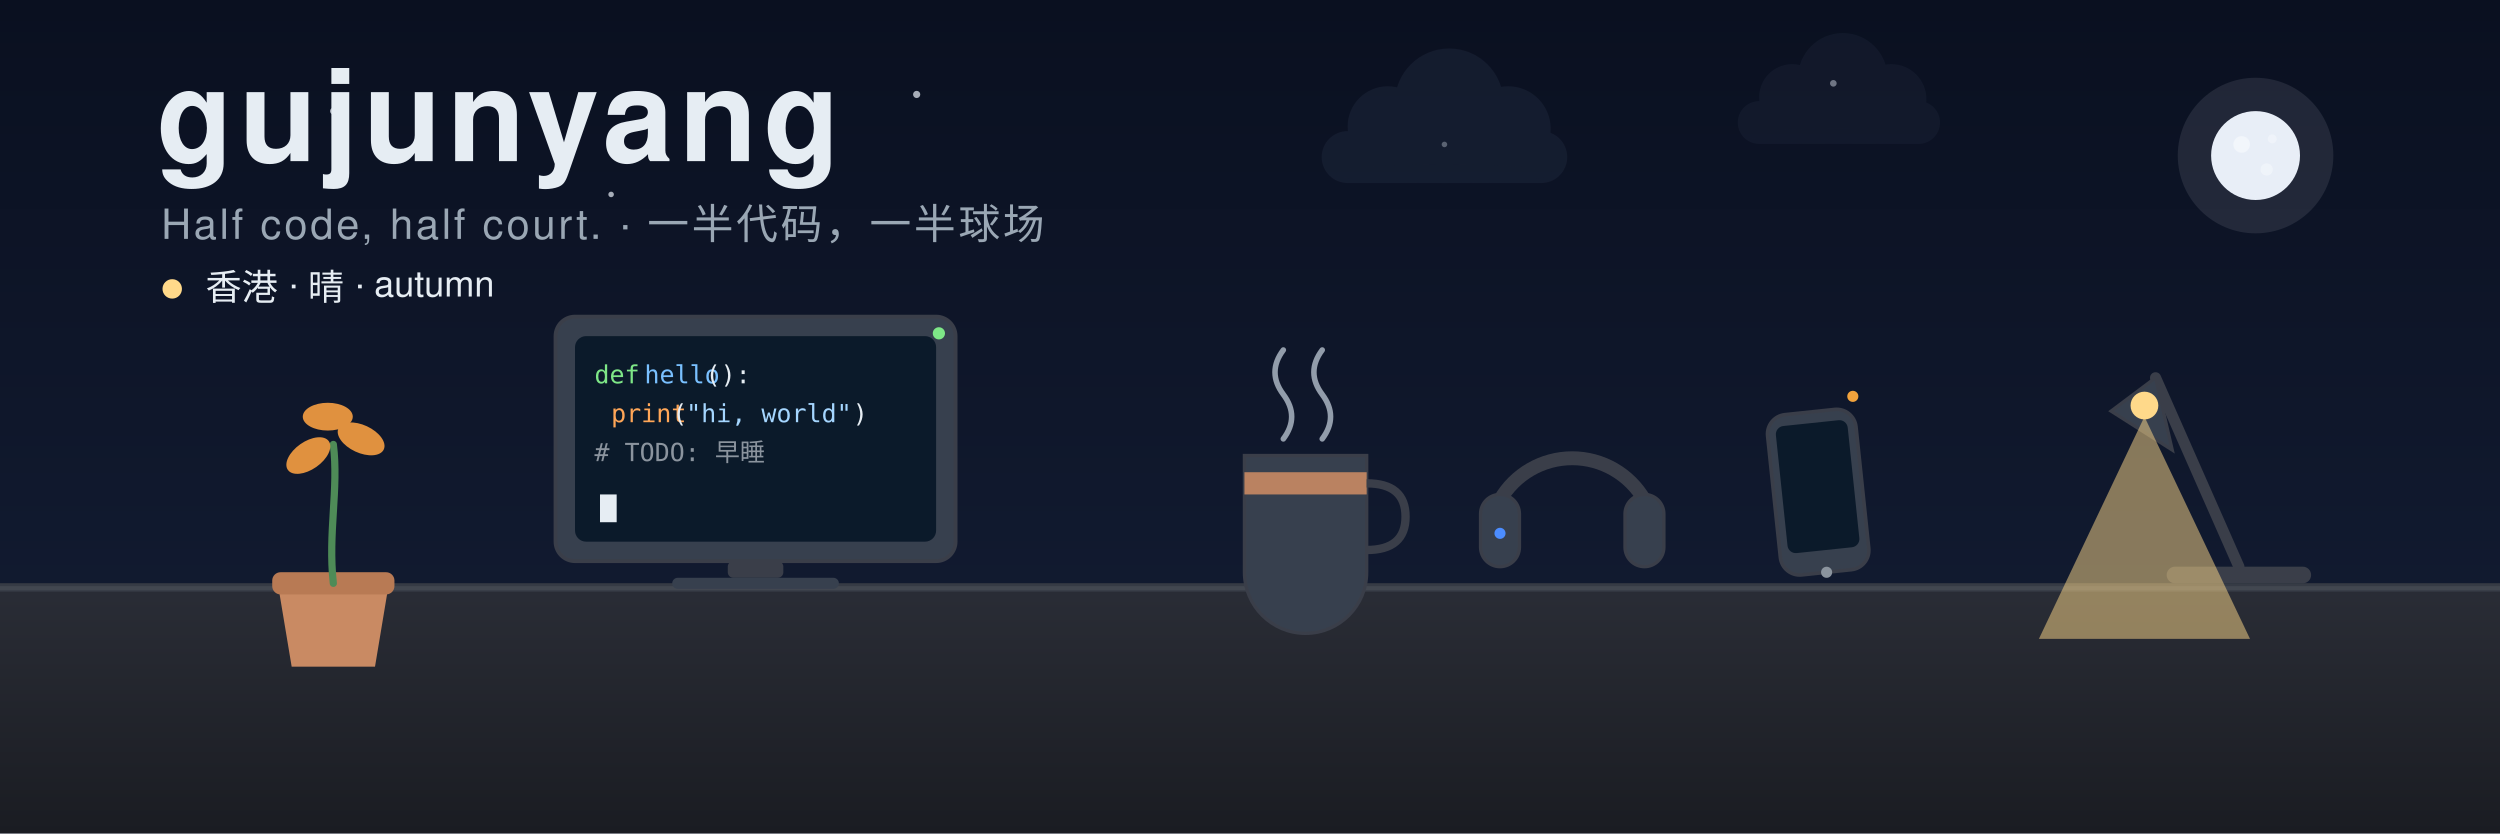
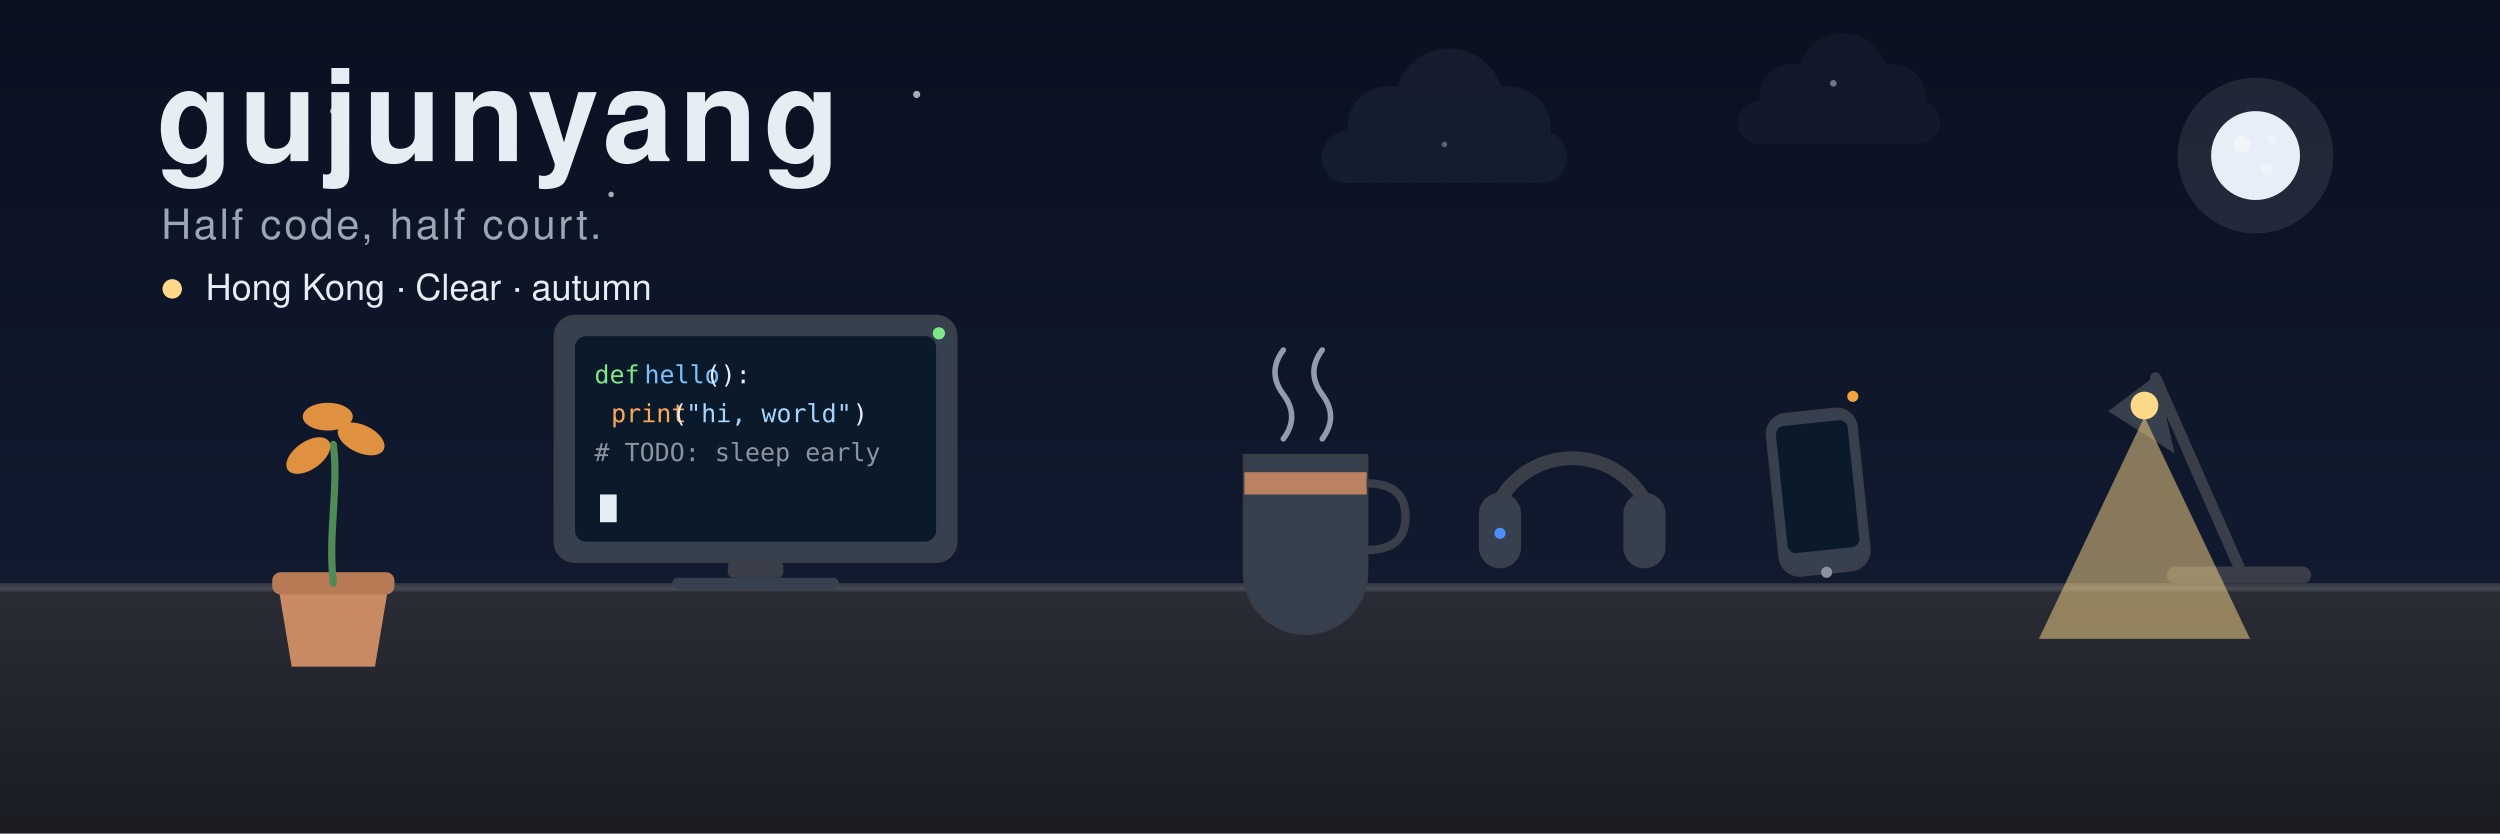
<svg xmlns="http://www.w3.org/2000/svg" viewBox="0 0 900 300" width="900" height="300" font-family="Segoe UI, Microsoft YaHei, PingFang SC, Hiragino Sans GB, Noto Sans SC, Helvetica, Arial, sans-serif">
  <defs>
    <linearGradient id="sky" x1="0" y1="0" x2="0" y2="1">
      <stop offset="0" stop-color="#0A1020" />
      <stop offset="1" stop-color="#141E36" />
    </linearGradient>
    <linearGradient id="desk" x1="0" y1="0" x2="0" y2="1">
      <stop offset="0" stop-color="#2A2D36" />
      <stop offset="1" stop-color="#1A1C22" />
    </linearGradient>
  </defs>
  <rect x="0" y="0" width="900" height="300" fill="url(#sky)" />
  <g transform="translate(812,56)">
    <circle r="28" fill="#E8EEF7" opacity="0.10">
      <animate attributeName="opacity" values="0.06;0.16;0.06" keyTimes="0;0.5;1" dur="7s" repeatCount="indefinite" />
    </circle>
    <circle r="16" fill="#E8EEF7" />
    <circle cx="-5" cy="-4" r="3" fill="#FBFDFF" opacity="0.5" />
    <circle cx="4" cy="5" r="2.2" fill="#FBFDFF" opacity="0.4" />
    <circle cx="6" cy="-6" r="1.6" fill="#FBFDFF" opacity="0.35" />
  </g>
  <g fill="#E8EEF7" opacity="0.7">
    <circle cx="120" cy="40" r="1.2" />
    <circle cx="220" cy="70" r="1.0" />
    <circle cx="330" cy="34" r="1.3" />
    <circle cx="520" cy="52" r="1.0" />
    <circle cx="660" cy="30" r="1.2" />
  </g>
  <g transform="translate(520,54)">
    <g opacity="0.55">
      <animateTransform attributeName="transform" type="translate" values="-30 0;30 3;-30 0" calcMode="spline" keySplines="0.4 0 0.6 1;0.4 0 0.6 1" keyTimes="0;0.5;1" dur="40s" begin="-8s" repeatCount="indefinite" />
      <g transform="scale(0.85)" fill="#1C2438">
        <rect x="-52" y="-8" width="104" height="22" rx="11" />
        <circle cx="-24" cy="-10" r="17" />
        <circle cx="2" cy="-20" r="23" />
        <circle cx="27" cy="-9" r="18" />
        <ellipse cx="0" cy="10" rx="46" ry="4" fill="#1C2438" opacity="0.4" />
      </g>
    </g>
  </g>
  <g transform="translate(662,42)">
    <g opacity="0.4">
      <animateTransform attributeName="transform" type="translate" values="-33 0;33 3;-33 0" calcMode="spline" keySplines="0.4 0 0.6 1;0.4 0 0.6 1" keyTimes="0;0.5;1" dur="52s" begin="-22s" repeatCount="indefinite" />
      <g transform="scale(0.7)" fill="#1C2438">
        <rect x="-52" y="-8" width="104" height="22" rx="11" />
        <circle cx="-24" cy="-10" r="17" />
        <circle cx="2" cy="-20" r="23" />
        <circle cx="27" cy="-9" r="18" />
        <ellipse cx="0" cy="10" rx="46" ry="4" fill="#1C2438" opacity="0.4" />
      </g>
    </g>
  </g>
  <rect x="0" y="210" width="900" height="90" fill="url(#desk)" />
  <rect x="0" y="210" width="900" height="3" fill="#3A3E49" opacity="0.8" />
  <rect x="0" y="211" width="900" height="1.5" fill="#FFFFFF" opacity="0.06" />
  <g transform="translate(806,210)">
    <rect x="-26" y="-6" width="52" height="6" rx="3" fill="#3A3E49" />
    <path d="M0 -6 L-30 -74" stroke="#3A3E49" stroke-width="4" stroke-linecap="round" />
    <path d="M-30 -74 l-16 12 l22 14 z" fill="#37404E" stroke="#3A3E49" stroke-width="1.2" />
    <circle cx="-34" cy="-64" r="5" fill="#FFD98A" />
    <path d="M-34 -60 L-72 20 L4 20 Z" fill="#FFD98A" opacity="0.5">
      <animate attributeName="opacity" values="0.5;0.56;0.5" dur="4s" repeatCount="indefinite" />
    </path>
  </g>
  <g transform="translate(120,210) scale(1.0)">
    <path d="M-20 0 H20 L15 30 H-15 Z" fill="#C98A63" />
    <rect x="-22" y="-4" width="44" height="8" rx="3" fill="#B87A54" />
    <path d="M0 0 C-2 -18 2 -34 0 -50" stroke="#4E8B57" stroke-width="2.6" fill="none" stroke-linecap="round" />
    <ellipse cx="-9" cy="-46" rx="9" ry="5" fill="#E0913F" transform="rotate(-35 -9 -46)" />
    <ellipse cx="10" cy="-52" rx="9" ry="5" fill="#E0913F" transform="rotate(25 10 -52)" />
    <ellipse cx="-2" cy="-60" rx="9" ry="5" fill="#E0913F" transform="rotate(0 -2 -60)" />
  </g>
  <g transform="translate(272,210)">
    <rect x="-72" y="-96" width="144" height="88" rx="7" fill="#37404E" stroke="#3A3E49" stroke-width="1.4" />
    <rect x="-65" y="-89" width="130" height="74" rx="4" fill="#0B1A2A" />
    <g font-family="Consolas, Menlo, monospace" font-size="9">
      <text x="-58" y="-72" fill="#7EE787">def</text>
      <text x="-40" y="-72" fill="#79C0FF">hello</text>
      <text x="-18" y="-72" fill="#E6EDF3">():</text>
      <text x="-52" y="-58" fill="#FFA657">print</text>
      <text x="-30" y="-58" fill="#E6EDF3">(</text>
      <text x="-25" y="-58" fill="#A5D6FF">"hi, world"</text>
      <text x="35" y="-58" fill="#E6EDF3">)</text>
-       <text x="-58" y="-44" fill="#8B949E"># TODO: 早睡</text>
+       <text x="-58" y="-44" fill="#8B949E"># TODO: sleep early</text>
    </g>
    <rect x="-56" y="-32" width="6" height="10" fill="#E6EDF3">
      <animate attributeName="opacity" values="1;1;0;0;1" keyTimes="0;0.45;0.5;0.95;1" dur="1.1s" repeatCount="indefinite" />
    </rect>
    <rect x="-10" y="-8" width="20" height="6" rx="2" fill="#3A3E49" />
    <rect x="-30" y="-2" width="60" height="4" rx="2" fill="#37404E" />
    <circle cx="66" cy="-90" r="2.2" fill="#7EE787">
      <animate attributeName="opacity" values="1;0.25;1" dur="2.2s" repeatCount="indefinite" />
    </circle>
  </g>
  <g transform="translate(470,210)">
    <path d="M-22 -46 H22 V-4 A16 16 0 0 1 -22 -4 Z" fill="#37404E" stroke="#3A3E49" stroke-width="1.2" />
    <path d="M-22 -40 H22 V-32 H-22 Z" fill="#C98A63" opacity="0.9" />
    <path d="M22 -36 q14 0 14 12 q0 12 -14 12" fill="none" stroke="#3A3E49" stroke-width="3" />
    <g stroke="#CBD5E1" stroke-width="2" fill="none" opacity="0.7" stroke-linecap="round">
      <path d="M-8 -52 q6 -8 0 -16 q-6 -8 0 -16">
        <animate attributeName="opacity" values="0.1;0.7;0.1" dur="3.4s" repeatCount="indefinite" />
      </path>
      <path d="M6 -52 q6 -8 0 -16 q-6 -8 0 -16">
        <animate attributeName="opacity" values="0.4;0.1;0.4" dur="3.4s" repeatCount="indefinite" />
      </path>
    </g>
  </g>
  <g transform="translate(566,210)">
    <path d="M-26 -30 A30 30 0 0 1 26 -30" fill="none" stroke="#3A3E49" stroke-width="5" stroke-linecap="round" />
    <rect x="-33" y="-32" width="14" height="26" rx="7" fill="#37404E" stroke="#3A3E49" stroke-width="1.2" />
    <rect x="19" y="-32" width="14" height="26" rx="7" fill="#37404E" stroke="#3A3E49" stroke-width="1.2" />
    <circle cx="-26" cy="-18" r="2" fill="#4C8DFF">
      <animate attributeName="opacity" values="1;0.25;1" dur="2.6s" repeatCount="indefinite" />
    </circle>
  </g>
  <g transform="translate(658,210) rotate(-6)">
    <rect x="-16" y="-62" width="32" height="58" rx="7" fill="#37404E" stroke="#3A3E49" stroke-width="1.3" />
    <rect x="-13" y="-58" width="26" height="46" rx="3" fill="#0B1A2A" />
    <circle cx="0" cy="-4" r="2" fill="#8b949e" />
    <circle cx="16" cy="-66" r="2" fill="#F2A33C">
      <animate attributeName="opacity" values="1;0.25;1" dur="1.6s" repeatCount="indefinite" />
    </circle>
  </g>
  <g>
    <text x="56" y="58" font-size="46" font-weight="700" letter-spacing="2" fill="#E6EDF3">gujunyang</text>
-     <text x="58" y="86" font-size="15" letter-spacing="1" fill="#9AA7B4">Half code, half court. · 一半代码，一半球场</text>
+     <text x="58" y="86" font-size="15" letter-spacing="1" fill="#9AA7B4">Half code, half court.</text>
    <g>
      <circle cx="62" cy="104" r="3.5" fill="#FFD98A">
        <animate attributeName="opacity" values="1;0.3;1" dur="2s" repeatCount="indefinite" />
      </circle>
-       <text x="74" y="108" font-size="13" fill="#E6EDF3" font-family="Segoe UI, Microsoft YaHei, PingFang SC, Hiragino Sans GB, Noto Sans SC, Helvetica, Arial, sans-serif">香港 · 晴 · autumn</text>
+       <text x="74" y="108" font-size="13" fill="#E6EDF3" font-family="Segoe UI, Microsoft YaHei, PingFang SC, Hiragino Sans GB, Noto Sans SC, Helvetica, Arial, sans-serif">Hong Kong · Clear · autumn</text>
    </g>
  </g>
</svg>
